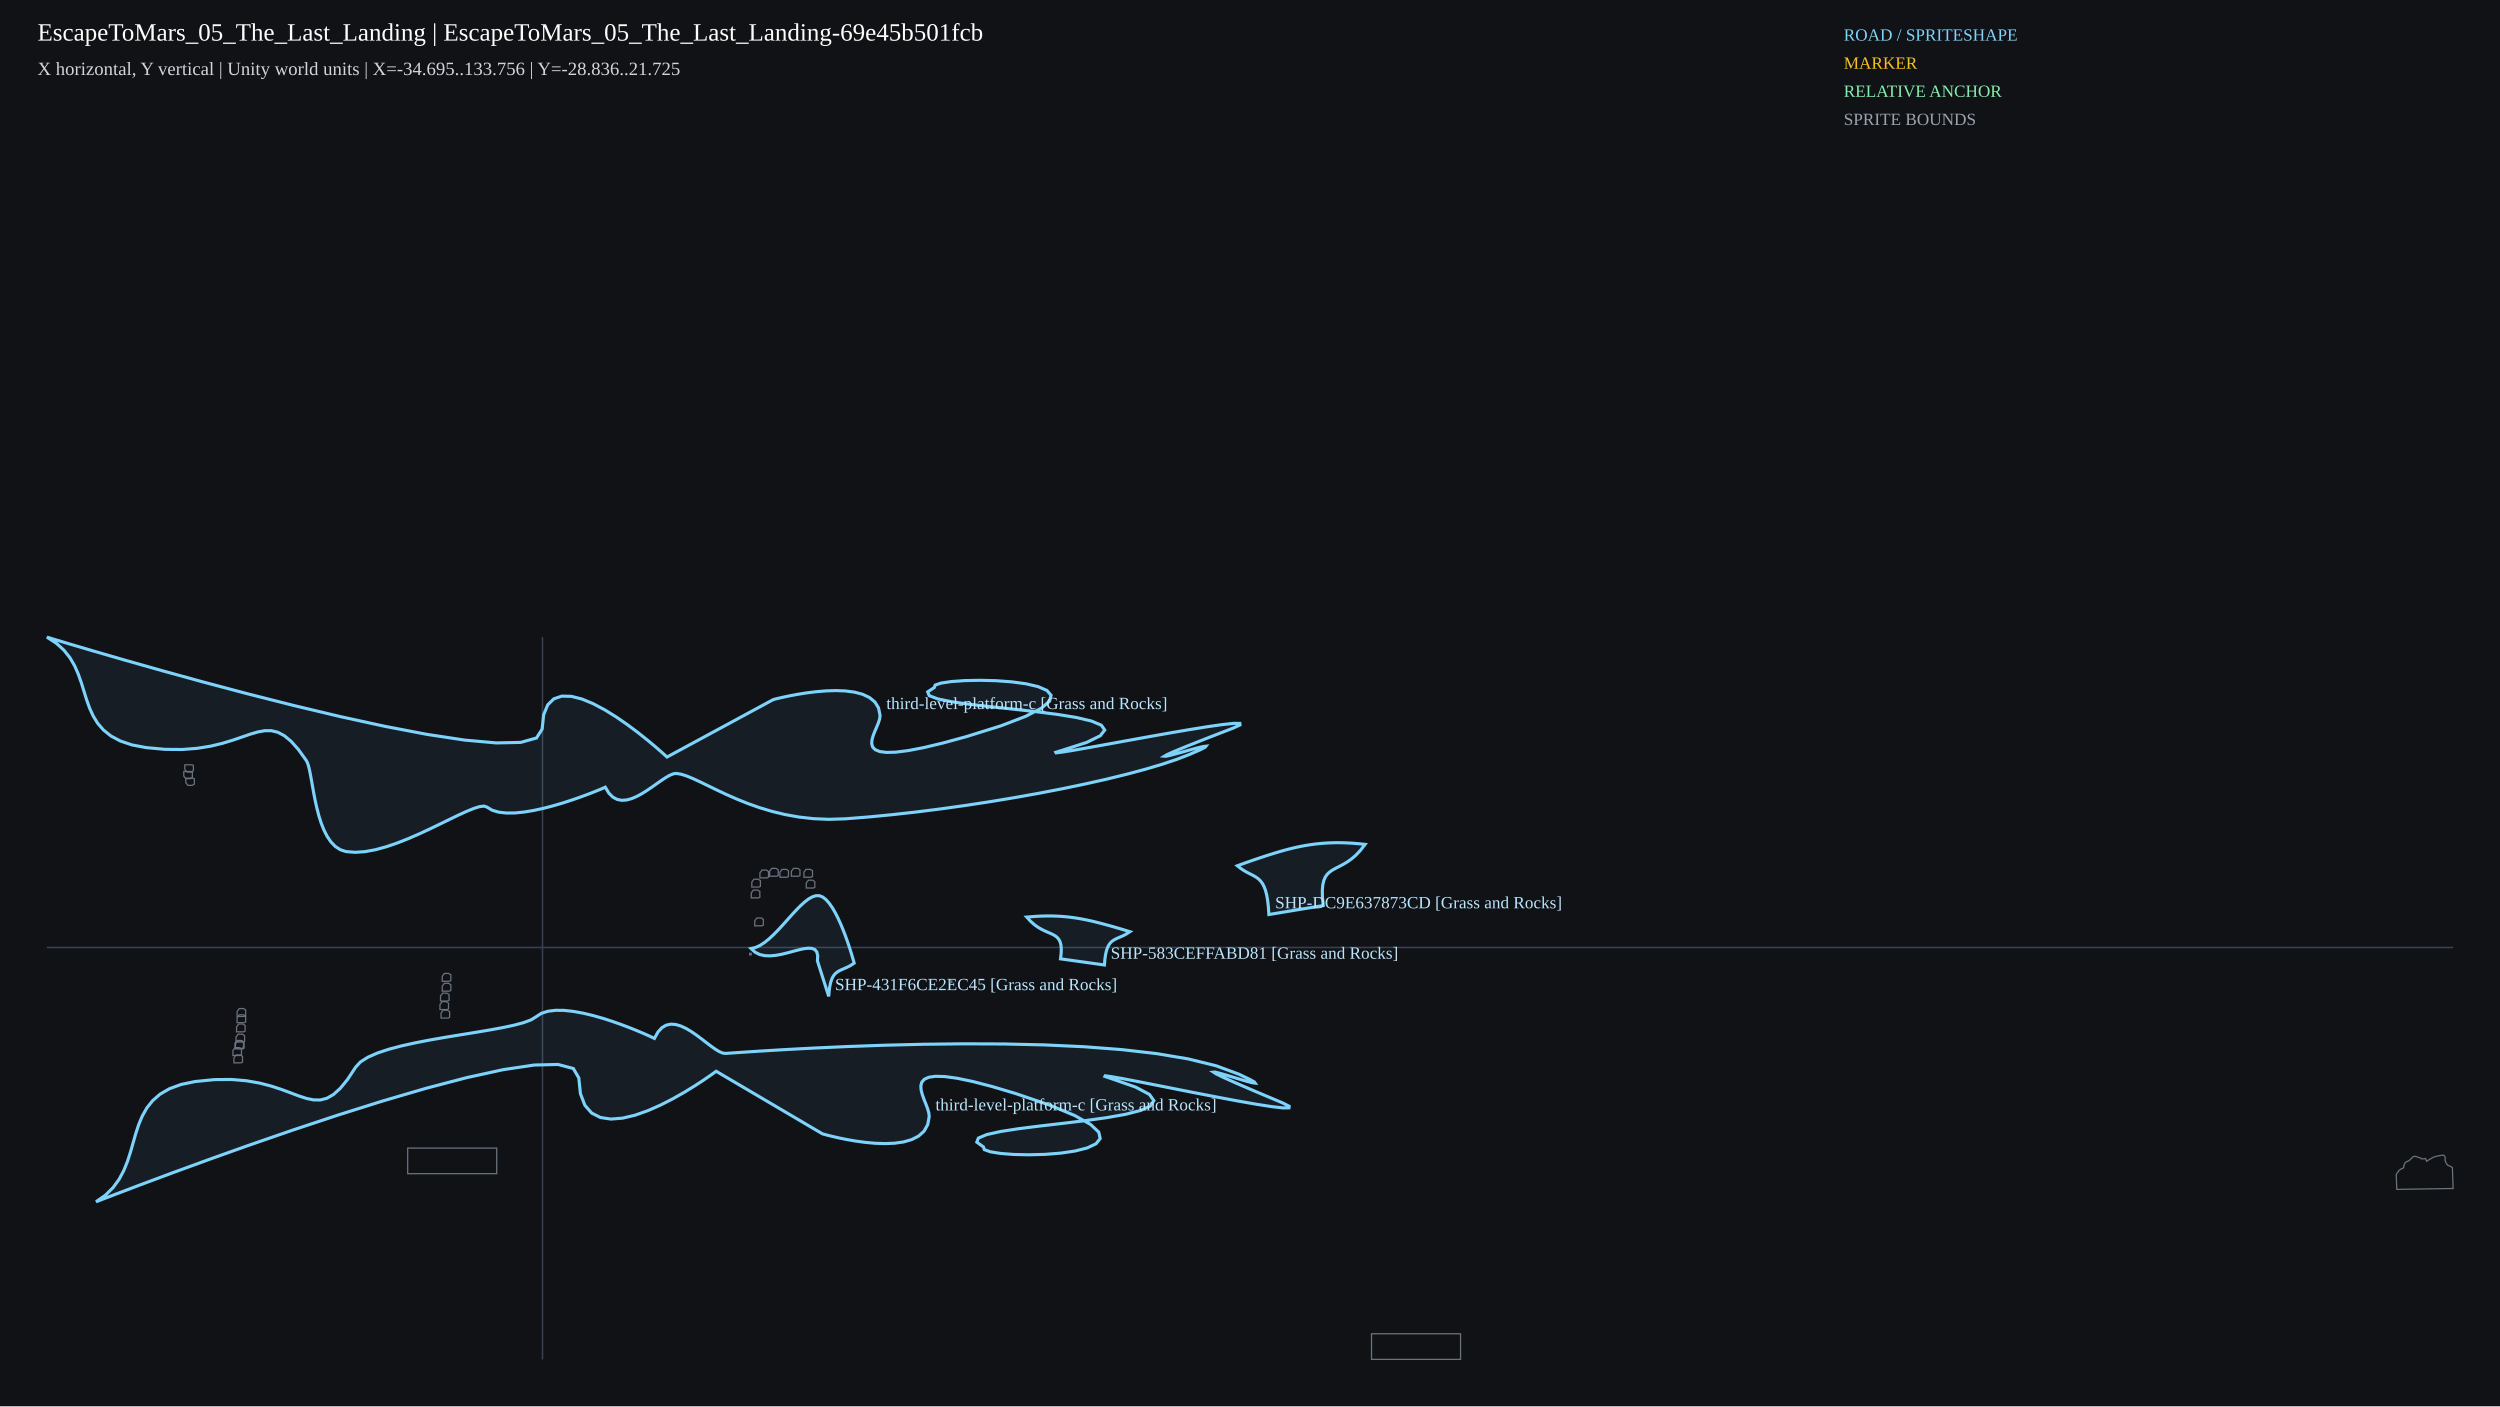
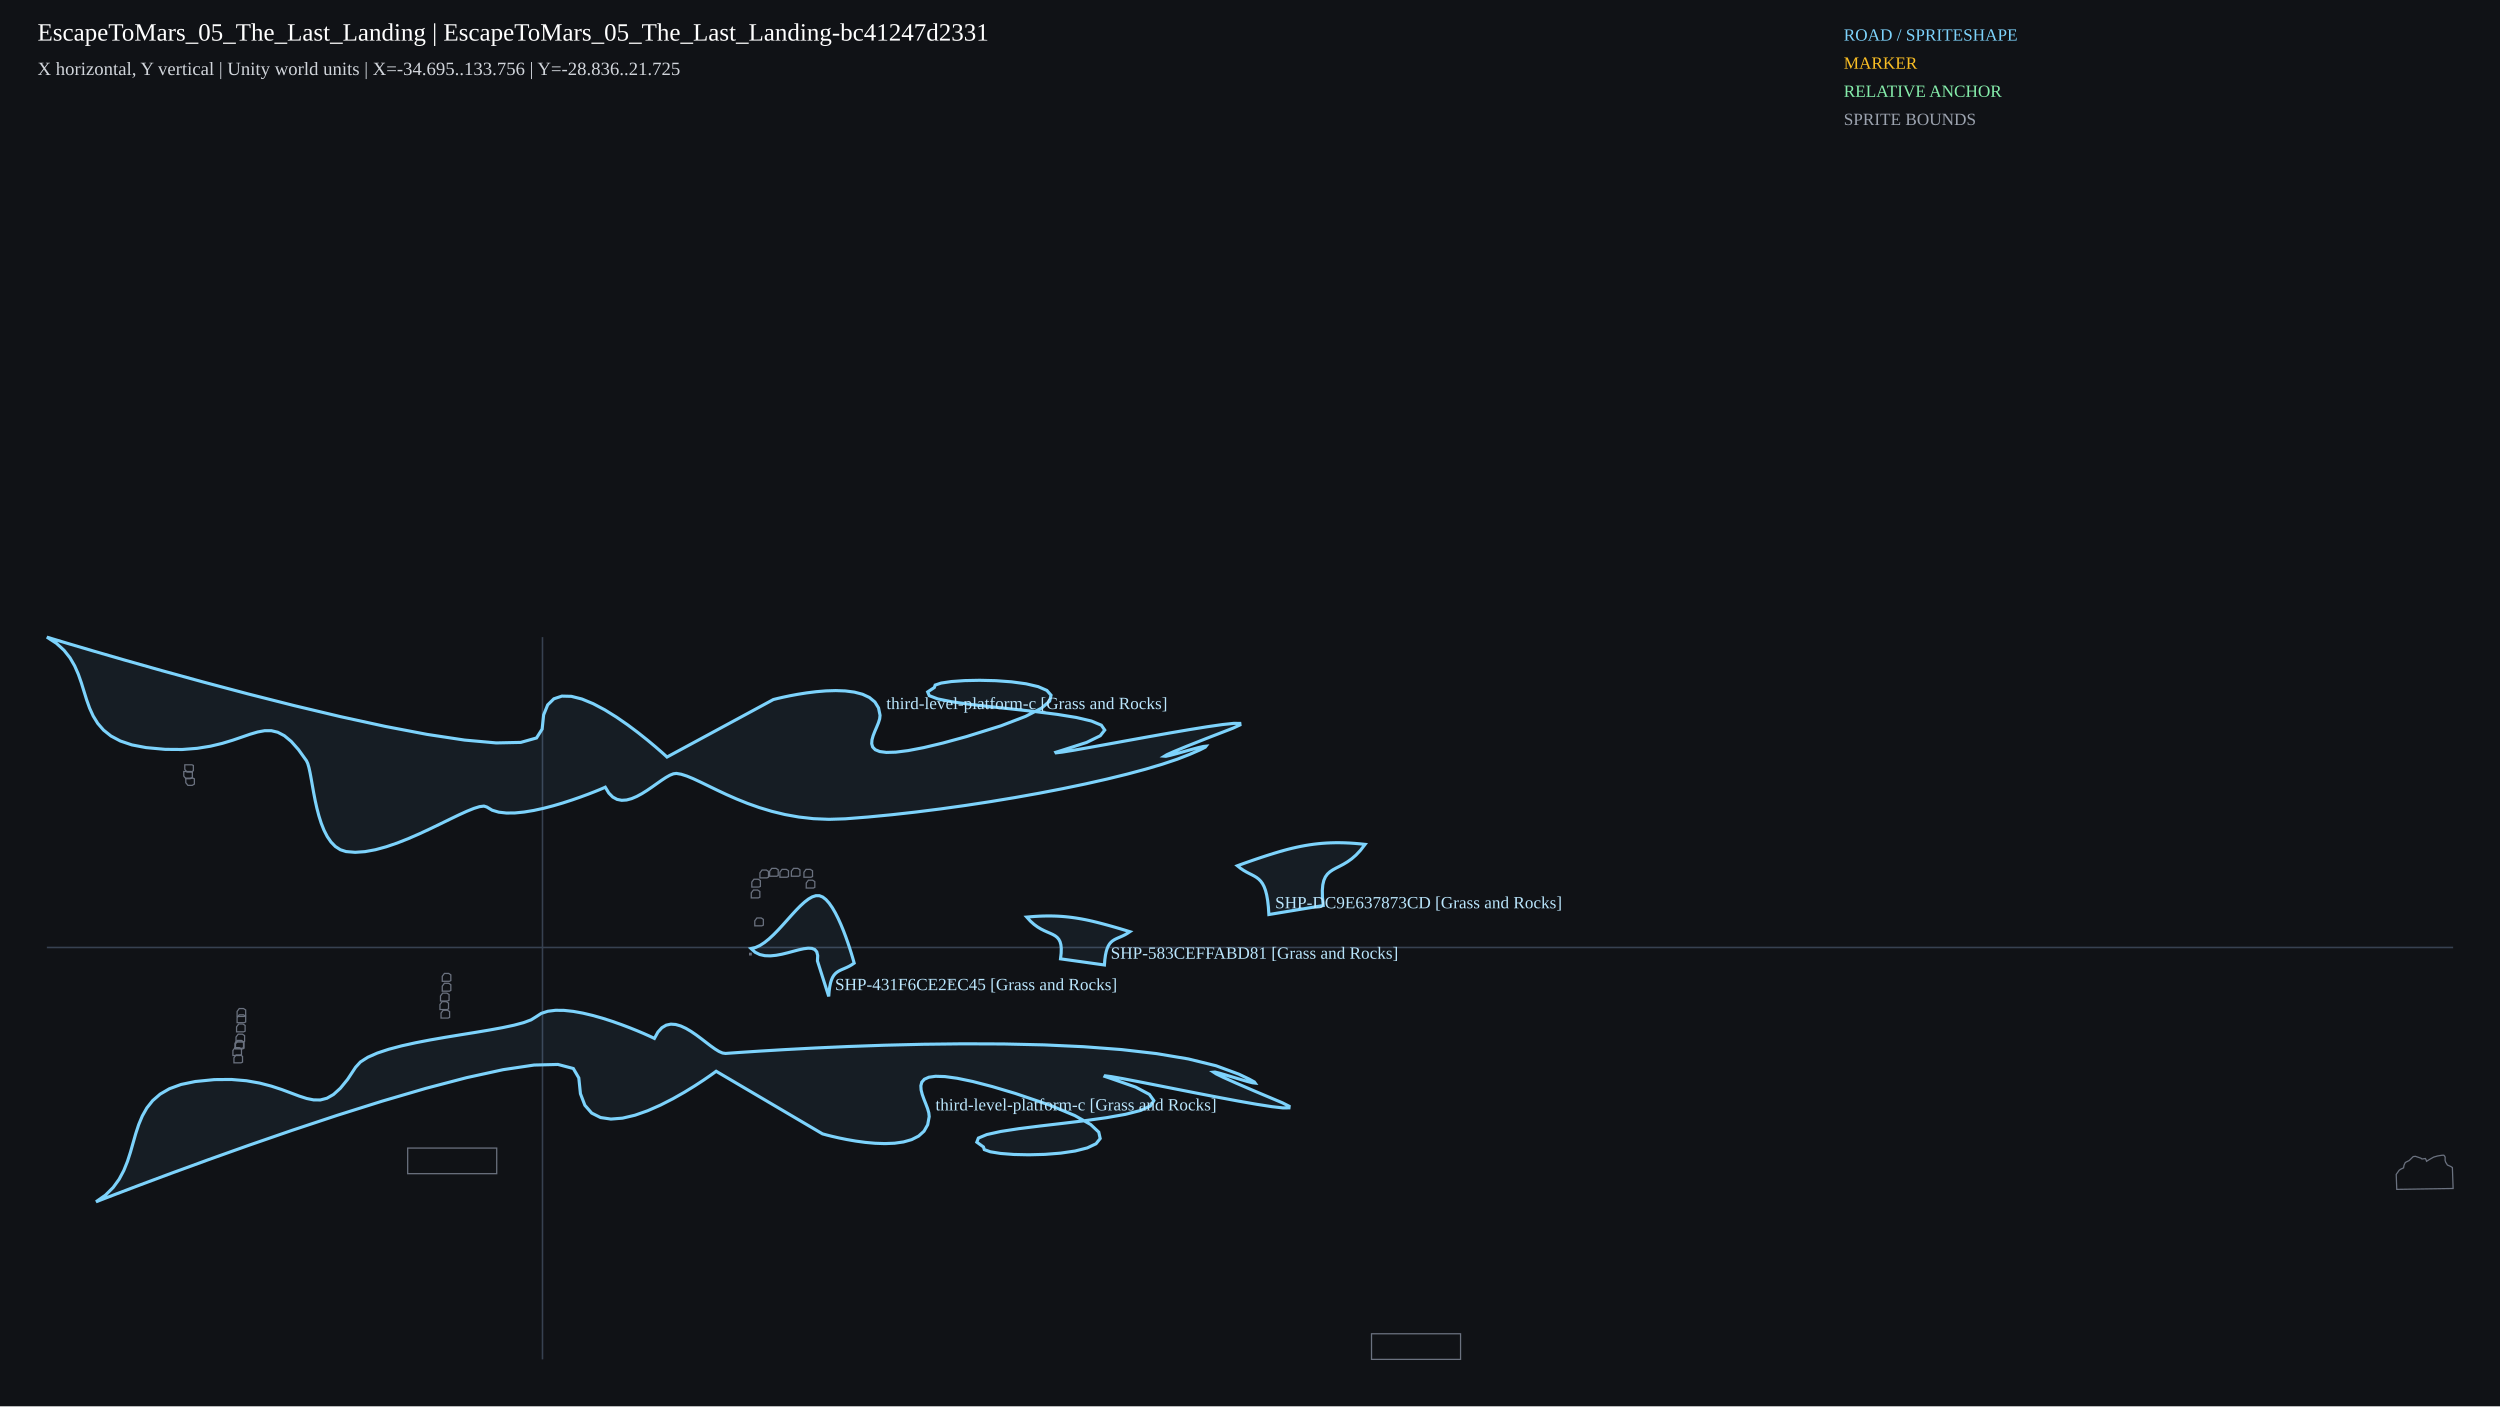
<svg xmlns="http://www.w3.org/2000/svg" viewBox="0 0 1600 900">
  <rect width="100%" height="100%" fill="#101216" />
-   <text x="24" y="26" fill="white" font-size="16">EscapeToMars_05_The_Last_Landing | EscapeToMars_05_The_Last_Landing-69e45b501fcb</text>
+   <text x="24" y="26" fill="white" font-size="16">EscapeToMars_05_The_Last_Landing | EscapeToMars_05_The_Last_Landing-bc41247d2331</text>
  <text x="24" y="48" fill="#d1d5db" font-size="12">X horizontal, Y vertical | Unity world units | X=-34.695..133.756 | Y=-28.836..21.725</text>
  <text x="1180" y="26" fill="#7dd3fc" font-size="11">ROAD / SPRITESHAPE</text>
  <text x="1180" y="44" fill="#fbbf24" font-size="11">MARKER</text>
  <text x="1180" y="62" fill="#86efac" font-size="11">RELATIVE ANCHOR</text>
  <text x="1180" y="80" fill="#9ca3af" font-size="11">SPRITE BOUNDS</text>
  <line x1="347.189" y1="870" x2="347.189" y2="407.762" stroke="#374151" stroke-width="1" />
  <line x1="30" y1="606.377" x2="1570" y2="606.377" stroke="#374151" stroke-width="1" />
  <path d="M706.832,617.584 L706.516,617.54 L705.625,617.415 L704.239,617.222 L702.442,616.971 L700.316,616.673 L697.943,616.342 L695.405,615.987 L692.785,615.621 L690.165,615.255 L687.627,614.9 L685.254,614.568 L683.128,614.271 L681.331,614.02 L679.945,613.826 L679.054,613.702 L678.738,613.658 L679.141,610.033 L679.209,607.052 L678.964,604.631 L678.428,602.69 L677.622,601.146 L676.567,599.917 L675.286,598.921 L673.8,598.077 L672.13,597.302 L670.299,596.515 L668.327,595.633 L666.236,594.575 L664.049,593.259 L661.786,591.602 L659.468,589.524 L657.119,586.941 L659.888,586.694 L662.569,586.5 L665.169,586.356 L667.696,586.263 L670.155,586.217 L672.552,586.22 L674.896,586.268 L677.191,586.362 L679.445,586.5 L681.664,586.681 L683.855,586.903 L686.024,587.166 L688.178,587.468 L690.323,587.808 L692.466,588.185 L694.613,588.597 L696.808,589.059 L699.105,589.581 L701.469,590.152 L703.867,590.759 L706.265,591.389 L708.631,592.03 L710.931,592.67 L713.131,593.295 L715.197,593.894 L717.096,594.453 L718.795,594.961 L720.261,595.405 L721.459,595.771 L722.356,596.049 L722.919,596.224 L723.114,596.286 L721.483,597.388 L719.916,598.283 L718.415,599.02 L716.985,599.652 L715.63,600.229 L714.355,600.803 L713.162,601.424 L712.057,602.143 L711.042,603.013 L710.123,604.083 L709.303,605.405 L708.586,607.03 L707.977,609.01 L707.478,611.394 L707.095,614.235 L706.832,617.584 Z" fill="#7dd3fc" fill-opacity="0.06" stroke="#7dd3fc" stroke-width="2" />
  <text x="710.832" y="613.584" fill="#bae6fd" font-size="11">SHP-583CEFFABD81 [Grass and Rocks]</text>
  <path d="M812.081,585.301 L812.472,585.236 L813.576,585.054 L815.291,584.77 L817.516,584.402 L820.148,583.966 L823.086,583.48 L826.228,582.961 L829.472,582.424 L832.716,581.888 L835.858,581.368 L838.796,580.882 L841.429,580.446 L843.653,580.078 L845.369,579.795 L846.473,579.612 L846.863,579.548 L846.365,574.237 L846.28,569.868 L846.584,566.321 L847.248,563.476 L848.246,561.214 L849.551,559.413 L851.137,557.954 L852.977,556.717 L855.045,555.582 L857.312,554.428 L859.754,553.137 L862.342,551.586 L865.051,549.657 L867.853,547.23 L870.721,544.184 L873.63,540.399 L870.203,540.038 L866.883,539.753 L863.663,539.543 L860.535,539.405 L857.491,539.339 L854.522,539.343 L851.621,539.414 L848.779,539.552 L845.988,539.753 L843.241,540.018 L840.528,540.344 L837.843,540.729 L835.176,541.171 L832.52,541.669 L829.867,542.222 L827.209,542.827 L824.491,543.503 L821.648,544.268 L818.721,545.105 L815.752,545.994 L812.782,546.917 L809.853,547.857 L807.006,548.794 L804.282,549.71 L801.724,550.587 L799.372,551.407 L797.268,552.151 L795.454,552.801 L793.971,553.339 L792.86,553.745 L792.163,554.003 L791.922,554.093 L793.941,555.708 L795.882,557.019 L797.74,558.099 L799.51,559.025 L801.187,559.871 L802.767,560.711 L804.243,561.621 L805.612,562.675 L806.868,563.949 L808.006,565.517 L809.021,567.455 L809.909,569.836 L810.663,572.737 L811.28,576.231 L811.754,580.394 L812.081,585.301 Z" fill="#7dd3fc" fill-opacity="0.06" stroke="#7dd3fc" stroke-width="2" />
  <text x="816.081" y="581.301" fill="#bae6fd" font-size="11">SHP-DC9E637873CD [Grass and Rocks]</text>
  <path d="M530.39,637.697 L530.308,637.442 L530.079,636.721 L529.722,635.602 L529.26,634.15 L528.712,632.431 L528.101,630.514 L527.448,628.463 L526.773,626.346 L526.099,624.229 L525.445,622.178 L524.834,620.261 L524.287,618.543 L523.825,617.091 L523.468,615.971 L523.238,615.251 L523.157,614.996 L523.325,611.582 L522.732,609.196 L521.458,607.702 L519.587,606.961 L517.202,606.838 L514.386,607.195 L511.22,607.895 L507.788,608.802 L504.173,609.778 L500.457,610.687 L496.723,611.391 L493.054,611.754 L489.532,611.639 L486.24,610.908 L483.261,609.425 L480.677,607.053 L483.516,606.409 L486.396,605.089 L489.305,603.196 L492.232,600.834 L495.164,598.105 L498.091,595.112 L500.999,591.957 L503.878,588.743 L506.716,585.574 L509.5,582.551 L512.22,579.777 L514.862,577.356 L517.416,575.389 L519.87,573.981 L522.212,573.232 L524.429,573.247 L526.554,574.106 L528.652,575.754 L530.707,578.074 L532.705,580.949 L534.63,584.263 L536.467,587.9 L538.202,591.743 L539.818,595.676 L541.3,599.582 L542.634,603.345 L543.805,606.848 L544.797,609.976 L545.594,612.611 L546.183,614.638 L546.547,615.939 L546.672,616.398 L545.041,617.501 L543.473,618.395 L541.973,619.133 L540.543,619.765 L539.188,620.342 L537.913,620.915 L536.72,621.536 L535.615,622.256 L534.6,623.125 L533.681,624.195 L532.861,625.518 L532.144,627.143 L531.535,629.122 L531.036,631.507 L530.653,634.348 L530.39,637.697 Z" fill="#7dd3fc" fill-opacity="0.06" stroke="#7dd3fc" stroke-width="2" />
  <text x="534.39" y="633.697" fill="#bae6fd" font-size="11">SHP-431F6CE2EC45 [Grass and Rocks]</text>
  <path d="M594.686,714.658 L593.705,719.849 L591.379,723.959 L587.902,727.092 L583.468,729.35 L578.273,730.836 L572.509,731.654 L566.372,731.905 L560.056,731.693 L553.755,731.12 L547.664,730.291 L541.977,729.306 L536.888,728.27 L532.591,727.285 L529.282,726.454 L527.153,725.88 L526.401,725.666 L525.636,725.216 L523.476,723.945 L520.12,721.969 L515.766,719.407 L510.615,716.375 L504.866,712.991 L498.718,709.372 L492.37,705.636 L486.023,701.9 L479.875,698.281 L474.125,694.897 L468.974,691.865 L464.621,689.303 L461.264,687.327 L459.104,686.055 L458.34,685.606 L457.357,686.331 L454.578,688.318 L450.26,691.284 L444.658,694.945 L438.029,699.017 L430.627,703.216 L422.709,707.26 L414.53,710.865 L406.348,713.746 L398.416,715.621 L390.992,716.206 L384.33,715.218 L378.688,712.373 L374.32,707.386 L371.483,699.976 L370.432,689.858 L366.919,683.849 L357.08,681.245 L341.82,681.629 L322.043,684.585 L298.652,689.696 L272.552,696.547 L244.648,704.722 L215.842,713.803 L187.039,723.375 L159.144,733.021 L133.06,742.325 L109.691,750.871 L89.941,758.243 L74.715,764.024 L64.916,767.797 L61.449,769.148 L67.57,764.822 L72.437,759.976 L76.256,754.709 L79.235,749.117 L81.581,743.297 L83.501,737.348 L85.204,731.367 L86.897,725.451 L88.786,719.698 L91.08,714.205 L93.986,709.07 L97.711,704.39 L102.462,700.263 L108.448,696.786 L115.876,694.057 L124.952,692.174 L137.194,690.953 L148.058,690.86 L157.671,691.672 L166.164,693.166 L173.665,695.118 L180.303,697.306 L186.207,699.506 L191.506,701.495 L196.329,703.05 L200.804,703.947 L205.06,703.965 L209.228,702.879 L213.434,700.466 L217.808,696.503 L222.48,690.768 L227.578,683.036 L230.639,679.677 L235.354,676.663 L241.489,673.958 L248.806,671.529 L257.071,669.338 L266.046,667.349 L275.497,665.529 L285.187,663.84 L294.88,662.247 L304.34,660.714 L313.331,659.206 L321.618,657.688 L328.965,656.123 L335.135,654.476 L339.892,652.711 L343.001,650.793 L346.415,648.565 L350.653,647.197 L355.574,646.592 L361.042,646.656 L366.917,647.291 L373.062,648.402 L379.336,649.894 L385.603,651.669 L391.723,653.633 L397.558,655.689 L402.97,657.742 L407.819,659.695 L411.968,661.452 L415.278,662.919 L417.611,663.997 L418.827,664.593 L421.078,660.516 L423.611,657.729 L426.381,656.089 L429.346,655.454 L432.462,655.681 L435.685,656.626 L438.974,658.148 L442.283,660.103 L445.571,662.349 L448.793,664.742 L451.906,667.139 L454.868,669.399 L457.634,671.377 L460.162,672.932 L462.408,673.92 L464.329,674.199 L473.145,673.576 L485.882,672.734 L502.034,671.762 L521.096,670.748 L542.562,669.78 L565.927,668.946 L590.686,668.336 L616.333,668.037 L642.364,668.138 L668.271,668.727 L693.551,669.892 L717.698,671.722 L740.206,674.305 L760.57,677.73 L778.285,682.084 L792.846,687.457 L799.5,690.637 L802.784,692.46 L803.281,693.16 L801.572,692.968 L798.239,692.117 L793.863,690.839 L789.026,689.369 L784.31,687.937 L780.297,686.776 L777.567,686.12 L776.703,686.201 L778.287,687.251 L782.9,689.503 L791.123,693.189 L803.54,698.543 L820.73,705.796 L825.059,707.996 L824.934,709.029 L820.991,709.058 L813.864,708.239 L804.191,706.733 L792.606,704.7 L779.744,702.297 L766.241,699.685 L752.733,697.023 L739.854,694.47 L728.242,692.185 L718.529,690.327 L711.354,689.057 L707.35,688.532 L707.154,688.913 L711.4,690.359 L726.887,695.774 L735.627,700.43 L738.479,704.412 L736.297,707.806 L729.94,710.699 L720.264,713.177 L708.125,715.325 L694.38,717.23 L679.887,718.978 L665.5,720.655 L652.077,722.346 L640.476,724.139 L631.551,726.118 L626.161,728.371 L625.161,730.983 L629.408,734.04 L629.957,735.749 L633.827,737.15 L640.327,738.201 L648.766,738.855 L658.455,739.071 L668.701,738.802 L678.814,738.006 L688.104,736.638 L695.879,734.655 L701.449,732.011 L704.122,728.663 L703.209,724.567 L698.017,719.679 L687.858,713.955 L672.038,707.35 L649.869,699.82 L634.968,695.383 L622.629,692.175 L612.628,690.087 L604.745,689.008 L598.758,688.828 L594.446,689.437 L591.586,690.725 L589.958,692.581 L589.34,694.895 L589.51,697.557 L590.247,700.456 L591.33,703.483 L592.537,706.527 L593.646,709.477 L594.436,712.225 L594.686,714.658 Z" fill="#7dd3fc" fill-opacity="0.06" stroke="#7dd3fc" stroke-width="2" />
  <text x="598.686" y="710.658" fill="#bae6fd" font-size="11">third-level-platform-c [Grass and Rocks]</text>
  <path d="M563.237,457.816 L562.256,453.048 L559.93,449.272 L556.453,446.394 L552.02,444.32 L546.824,442.955 L541.06,442.204 L534.923,441.973 L528.607,442.168 L522.307,442.694 L516.215,443.456 L510.528,444.361 L505.439,445.312 L501.142,446.217 L497.833,446.98 L495.704,447.508 L494.952,447.704 L494.188,448.118 L492.027,449.286 L488.671,451.1 L484.317,453.454 L479.166,456.239 L473.417,459.348 L467.269,462.672 L460.921,466.104 L454.574,469.536 L448.426,472.86 L442.676,475.969 L437.525,478.754 L433.172,481.108 L429.815,482.923 L427.655,484.091 L426.891,484.504 L425.997,483.681 L423.472,481.411 L419.548,477.998 L414.457,473.741 L408.432,468.943 L401.705,463.904 L394.509,458.927 L387.075,454.312 L379.637,450.362 L372.427,447.377 L365.677,445.659 L359.62,445.509 L354.489,447.229 L350.515,451.12 L347.931,457.483 L346.97,466.621 L343.367,472.297 L333.275,475.133 L317.621,475.47 L297.333,473.649 L273.338,470.011 L246.563,464.898 L217.937,458.652 L188.387,451.613 L158.839,444.124 L130.222,436.526 L103.463,429.16 L79.49,422.367 L59.229,416.49 L43.609,411.869 L33.557,408.846 L30,407.762 L36.122,411.736 L40.988,416.187 L44.807,421.026 L47.786,426.163 L50.132,431.508 L52.053,436.973 L53.756,442.468 L55.448,447.902 L57.337,453.187 L59.631,458.233 L62.537,462.95 L66.262,467.248 L71.014,471.04 L76.999,474.233 L84.427,476.74 L93.504,478.47 L105.746,479.592 L116.609,479.677 L126.222,478.931 L134.715,477.559 L142.216,475.765 L148.854,473.756 L154.759,471.735 L160.057,469.908 L164.88,468.48 L169.355,467.655 L173.612,467.639 L177.779,468.637 L181.985,470.853 L186.36,474.493 L191.031,479.762 L196.129,486.864 L196.961,488.648 L197.719,491.253 L198.441,494.557 L199.163,498.435 L199.923,502.766 L200.758,507.425 L201.705,512.29 L202.803,517.237 L204.088,522.143 L205.598,526.886 L207.369,531.342 L209.44,535.387 L211.847,538.899 L214.629,541.755 L217.822,543.831 L221.463,545.005 L227.319,545.485 L233.622,545.047 L240.269,543.823 L247.159,541.945 L254.189,539.545 L261.257,536.754 L268.26,533.707 L275.098,530.533 L281.667,527.366 L287.865,524.338 L293.591,521.581 L298.742,519.227 L303.216,517.408 L306.91,516.256 L309.723,515.904 L311.552,516.483 L314.967,518.53 L319.204,519.786 L324.126,520.342 L329.593,520.283 L335.469,519.7 L341.613,518.679 L347.888,517.309 L354.154,515.678 L360.274,513.874 L366.109,511.985 L371.521,510.099 L376.371,508.305 L380.519,506.691 L383.829,505.344 L386.162,504.353 L387.378,503.806 L389.63,507.552 L392.162,510.112 L394.932,511.618 L397.897,512.201 L401.013,511.993 L404.237,511.124 L407.525,509.726 L410.834,507.931 L414.122,505.868 L417.344,503.67 L420.458,501.467 L423.419,499.391 L426.186,497.574 L428.714,496.146 L430.96,495.238 L432.881,494.982 L435.994,495.519 L439.596,496.684 L443.686,498.378 L448.263,500.503 L453.326,502.962 L458.875,505.657 L464.909,508.49 L471.427,511.362 L478.43,514.177 L485.915,516.836 L493.883,519.242 L502.333,521.296 L511.264,522.901 L520.676,523.958 L530.568,524.37 L540.939,524.039 L555.583,522.885 L570.759,521.425 L586.327,519.684 L602.148,517.687 L618.085,515.459 L633.998,513.024 L649.75,510.408 L665.202,507.636 L680.215,504.731 L694.651,501.72 L708.372,498.627 L721.239,495.477 L733.113,492.295 L743.856,489.105 L753.331,485.933 L761.397,482.804 L768.051,479.882 L771.335,478.207 L771.832,477.565 L770.123,477.741 L766.79,478.523 L762.414,479.696 L757.578,481.047 L752.861,482.363 L748.848,483.429 L746.118,484.031 L745.255,483.957 L746.838,482.993 L751.451,480.924 L759.675,477.538 L772.091,472.62 L789.281,465.957 L793.61,463.937 L793.485,462.987 L789.542,462.961 L782.416,463.713 L772.742,465.096 L761.157,466.964 L748.295,469.171 L734.792,471.571 L721.284,474.016 L708.406,476.362 L696.793,478.46 L687.081,480.167 L679.905,481.334 L675.901,481.816 L675.705,481.466 L679.952,480.138 L695.438,475.163 L704.178,470.886 L707.03,467.229 L704.849,464.11 L698.492,461.453 L688.815,459.177 L676.676,457.204 L662.932,455.454 L648.438,453.848 L634.051,452.308 L620.629,450.754 L609.027,449.108 L600.102,447.289 L594.712,445.22 L593.712,442.82 L597.96,440.012 L598.508,438.442 L602.378,437.155 L608.878,436.19 L617.318,435.589 L627.006,435.391 L637.252,435.637 L647.366,436.369 L656.655,437.625 L664.43,439.447 L670,441.876 L672.673,444.951 L671.76,448.714 L666.569,453.204 L656.409,458.463 L640.589,464.53 L618.42,471.447 L603.52,475.523 L591.18,478.469 L581.18,480.387 L573.296,481.378 L567.309,481.544 L562.997,480.984 L560.137,479.801 L558.509,478.096 L557.891,475.971 L558.061,473.526 L558.799,470.862 L559.881,468.082 L561.088,465.286 L562.197,462.575 L562.987,460.052 L563.237,457.816 Z" fill="#7dd3fc" fill-opacity="0.06" stroke="#7dd3fc" stroke-width="2" />
  <text x="567.237" y="453.816" fill="#bae6fd" font-size="11">third-level-platform-c [Grass and Rocks]</text>
  <polygon points="877.768,853.61 877.768,870 934.755,870 934.755,853.61" fill="none" stroke="#6b7280" stroke-width="0.8" />
  <polygon points="119.642,494.089 118.271,492.41 118.271,489.471 122.842,489.471 123.756,489.89 123.756,493.25 122.385,494.089" fill="none" stroke="#6b7280" stroke-width="0.8" />
  <polygon points="118.985,498.391 117.613,496.711 117.613,493.772 122.184,493.772 123.099,494.192 123.099,497.551 121.727,498.391" fill="none" stroke="#6b7280" stroke-width="0.8" />
  <polygon points="120.281,502.637 118.91,500.958 118.91,498.018 123.481,498.018 124.395,498.438 124.395,501.798 123.024,502.637" fill="none" stroke="#6b7280" stroke-width="0.8" />
  <polygon points="151.091,675.171 149.72,676.999 149.72,680.199 154.291,680.199 155.205,679.742 155.205,676.085 153.834,675.171" fill="none" stroke="#6b7280" stroke-width="0.8" />
  <polygon points="150.433,670.488 149.062,672.316 149.062,675.516 153.633,675.516 154.547,675.059 154.547,671.402 153.176,670.488" fill="none" stroke="#6b7280" stroke-width="0.8" />
  <polygon points="283.289,635.608 281.918,637.436 281.918,640.636 286.489,640.636 287.403,640.179 287.403,636.522 286.032,635.608" fill="none" stroke="#6b7280" stroke-width="0.8" />
  <polygon points="284.413,629.304 283.042,631.133 283.042,634.332 287.613,634.332 288.527,633.875 288.527,630.218 287.156,629.304" fill="none" stroke="#6b7280" stroke-width="0.8" />
  <polygon points="284.413,623.001 283.042,624.829 283.042,628.029 287.613,628.029 288.527,627.572 288.527,623.915 287.156,623.001" fill="none" stroke="#6b7280" stroke-width="0.8" />
  <polygon points="484.431,587.49 483.06,589.318 483.06,592.518 487.631,592.518 488.545,592.061 488.545,588.404 487.174,587.49" fill="none" stroke="#6b7280" stroke-width="0.8" />
  <polygon points="482.184,569.63 480.813,571.458 480.813,574.658 485.384,574.658 486.298,574.201 486.298,570.544 484.926,569.63" fill="none" stroke="#6b7280" stroke-width="0.8" />
  <polygon points="482.53,562.696 481.158,564.524 481.158,567.724 485.729,567.724 486.644,567.267 486.644,563.61 485.272,562.696" fill="none" stroke="#6b7280" stroke-width="0.8" />
  <polygon points="487.716,556.812 486.345,558.641 486.345,561.84 490.916,561.84 491.83,561.383 491.83,557.727 490.459,556.812" fill="none" stroke="#6b7280" stroke-width="0.8" />
  <polygon points="493.939,555.762 492.568,557.59 492.568,560.79 497.139,560.79 498.053,560.333 498.053,556.676 496.682,555.762" fill="none" stroke="#6b7280" stroke-width="0.8" />
  <polygon points="500.509,556.392 499.138,558.221 499.138,561.42 503.709,561.42 504.623,560.963 504.623,557.306 503.251,556.392" fill="none" stroke="#6b7280" stroke-width="0.8" />
  <polygon points="507.856,555.762 506.485,557.59 506.485,560.79 511.056,560.79 511.97,560.333 511.97,556.676 510.599,555.762" fill="none" stroke="#6b7280" stroke-width="0.8" />
  <polygon points="151.73,665.865 150.359,667.694 150.359,670.894 154.93,670.894 155.844,670.436 155.844,666.78 154.473,665.865" fill="none" stroke="#6b7280" stroke-width="0.8" />
  <polygon points="515.895,556.392 514.523,558.221 514.523,561.42 519.094,561.42 520.009,560.963 520.009,557.306 518.637,556.392" fill="none" stroke="#6b7280" stroke-width="0.8" />
  <polygon points="517.364,563.326 515.993,565.155 515.993,568.354 520.564,568.354 521.478,567.897 521.478,564.24 520.107,563.326" fill="none" stroke="#6b7280" stroke-width="0.8" />
  <polygon points="152.076,666.286 150.705,668.114 150.705,671.314 155.276,671.314 156.19,670.857 156.19,667.2 154.818,666.286" fill="none" stroke="#6b7280" stroke-width="0.8" />
  <polygon points="152.422,661.873 151.05,663.701 151.05,666.901 155.621,666.901 156.536,666.444 156.536,662.787 155.164,661.873" fill="none" stroke="#6b7280" stroke-width="0.8" />
  <polygon points="152.767,655.359 151.396,657.188 151.396,660.387 155.967,660.387 156.881,659.93 156.881,656.274 155.51,655.359" fill="none" stroke="#6b7280" stroke-width="0.8" />
  <polygon points="153.113,649.476 151.742,651.304 151.742,654.504 156.313,654.504 157.227,654.047 157.227,650.39 155.856,649.476" fill="none" stroke="#6b7280" stroke-width="0.8" />
  <polygon points="153.113,645.484 151.742,647.312 151.742,650.512 156.313,650.512 157.227,650.055 157.227,646.398 155.856,645.484" fill="none" stroke="#6b7280" stroke-width="0.8" />
  <polygon points="283.635,646.534 282.264,648.363 282.264,651.562 286.835,651.562 287.749,651.105 287.749,647.448 286.378,646.534" fill="none" stroke="#6b7280" stroke-width="0.8" />
  <polygon points="282.943,641.071 281.572,642.899 281.572,646.099 286.143,646.099 287.057,645.642 287.057,641.985 285.686,641.071" fill="none" stroke="#6b7280" stroke-width="0.8" />
  <polygon points="1536.463,748.281 1538.278,747.431 1538.565,745.782 1539.313,744.126 1539.649,743.846 1541.915,742.715 1544.478,740.208 1545.856,740.049 1549.358,741.226 1550.069,741.763 1552.249,741.455 1552.619,742.134 1553.004,743.224 1554.809,742.099 1557.522,740.549 1560.033,739.824 1562.785,739.37 1564.052,739.35 1564.533,739.89 1564.903,740.569 1564.861,742.625 1565.251,743.852 1566.351,745.616 1568.46,746.541 1569.522,747.21 1570,760.629 1533.925,761.201 1533.583,751.615 1535.45,748.982" fill="none" stroke="#6b7280" stroke-width="0.8" />
  <polygon points="260.917,734.764 260.917,751.154 317.904,751.154 317.904,734.764" fill="none" stroke="#6b7280" stroke-width="0.8" />
  <rect x="608.207" y="627.77" width="1" height="1" fill="none" stroke="#6b7280" stroke-width="0.8" />
  <rect x="479.761" y="610.125" width="1" height="1" fill="none" stroke="#6b7280" stroke-width="0.8" />
</svg>
